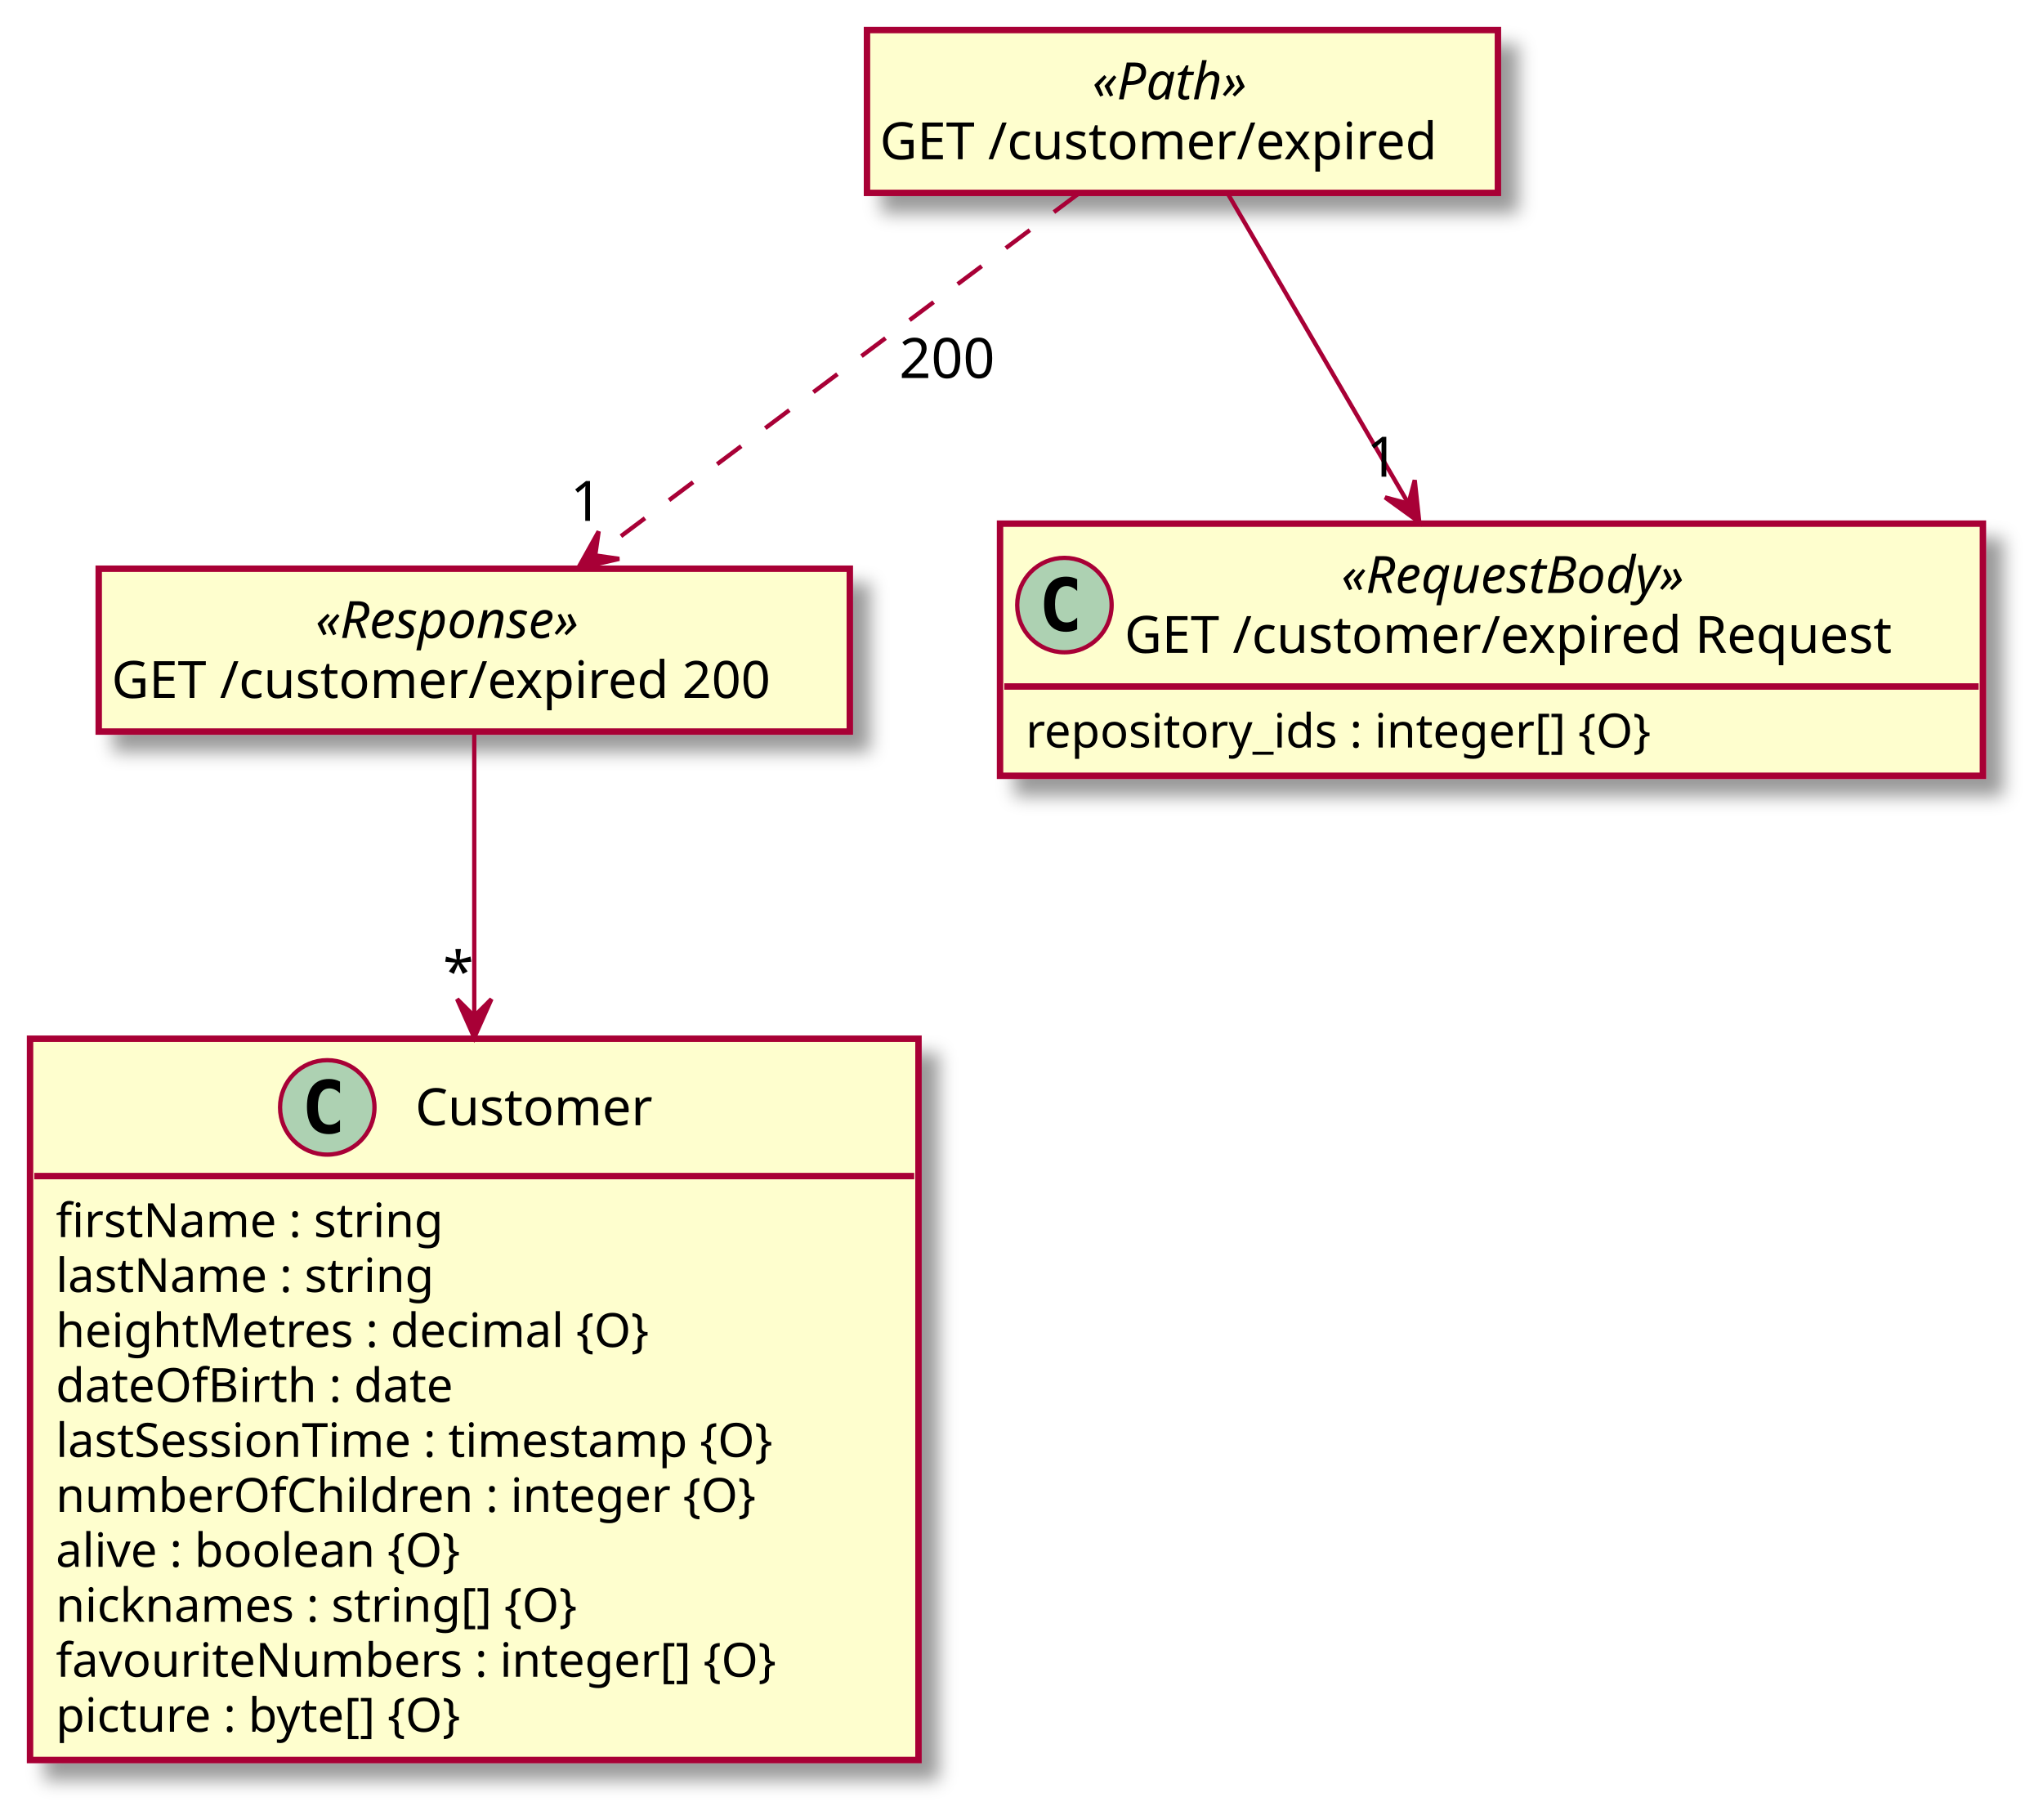
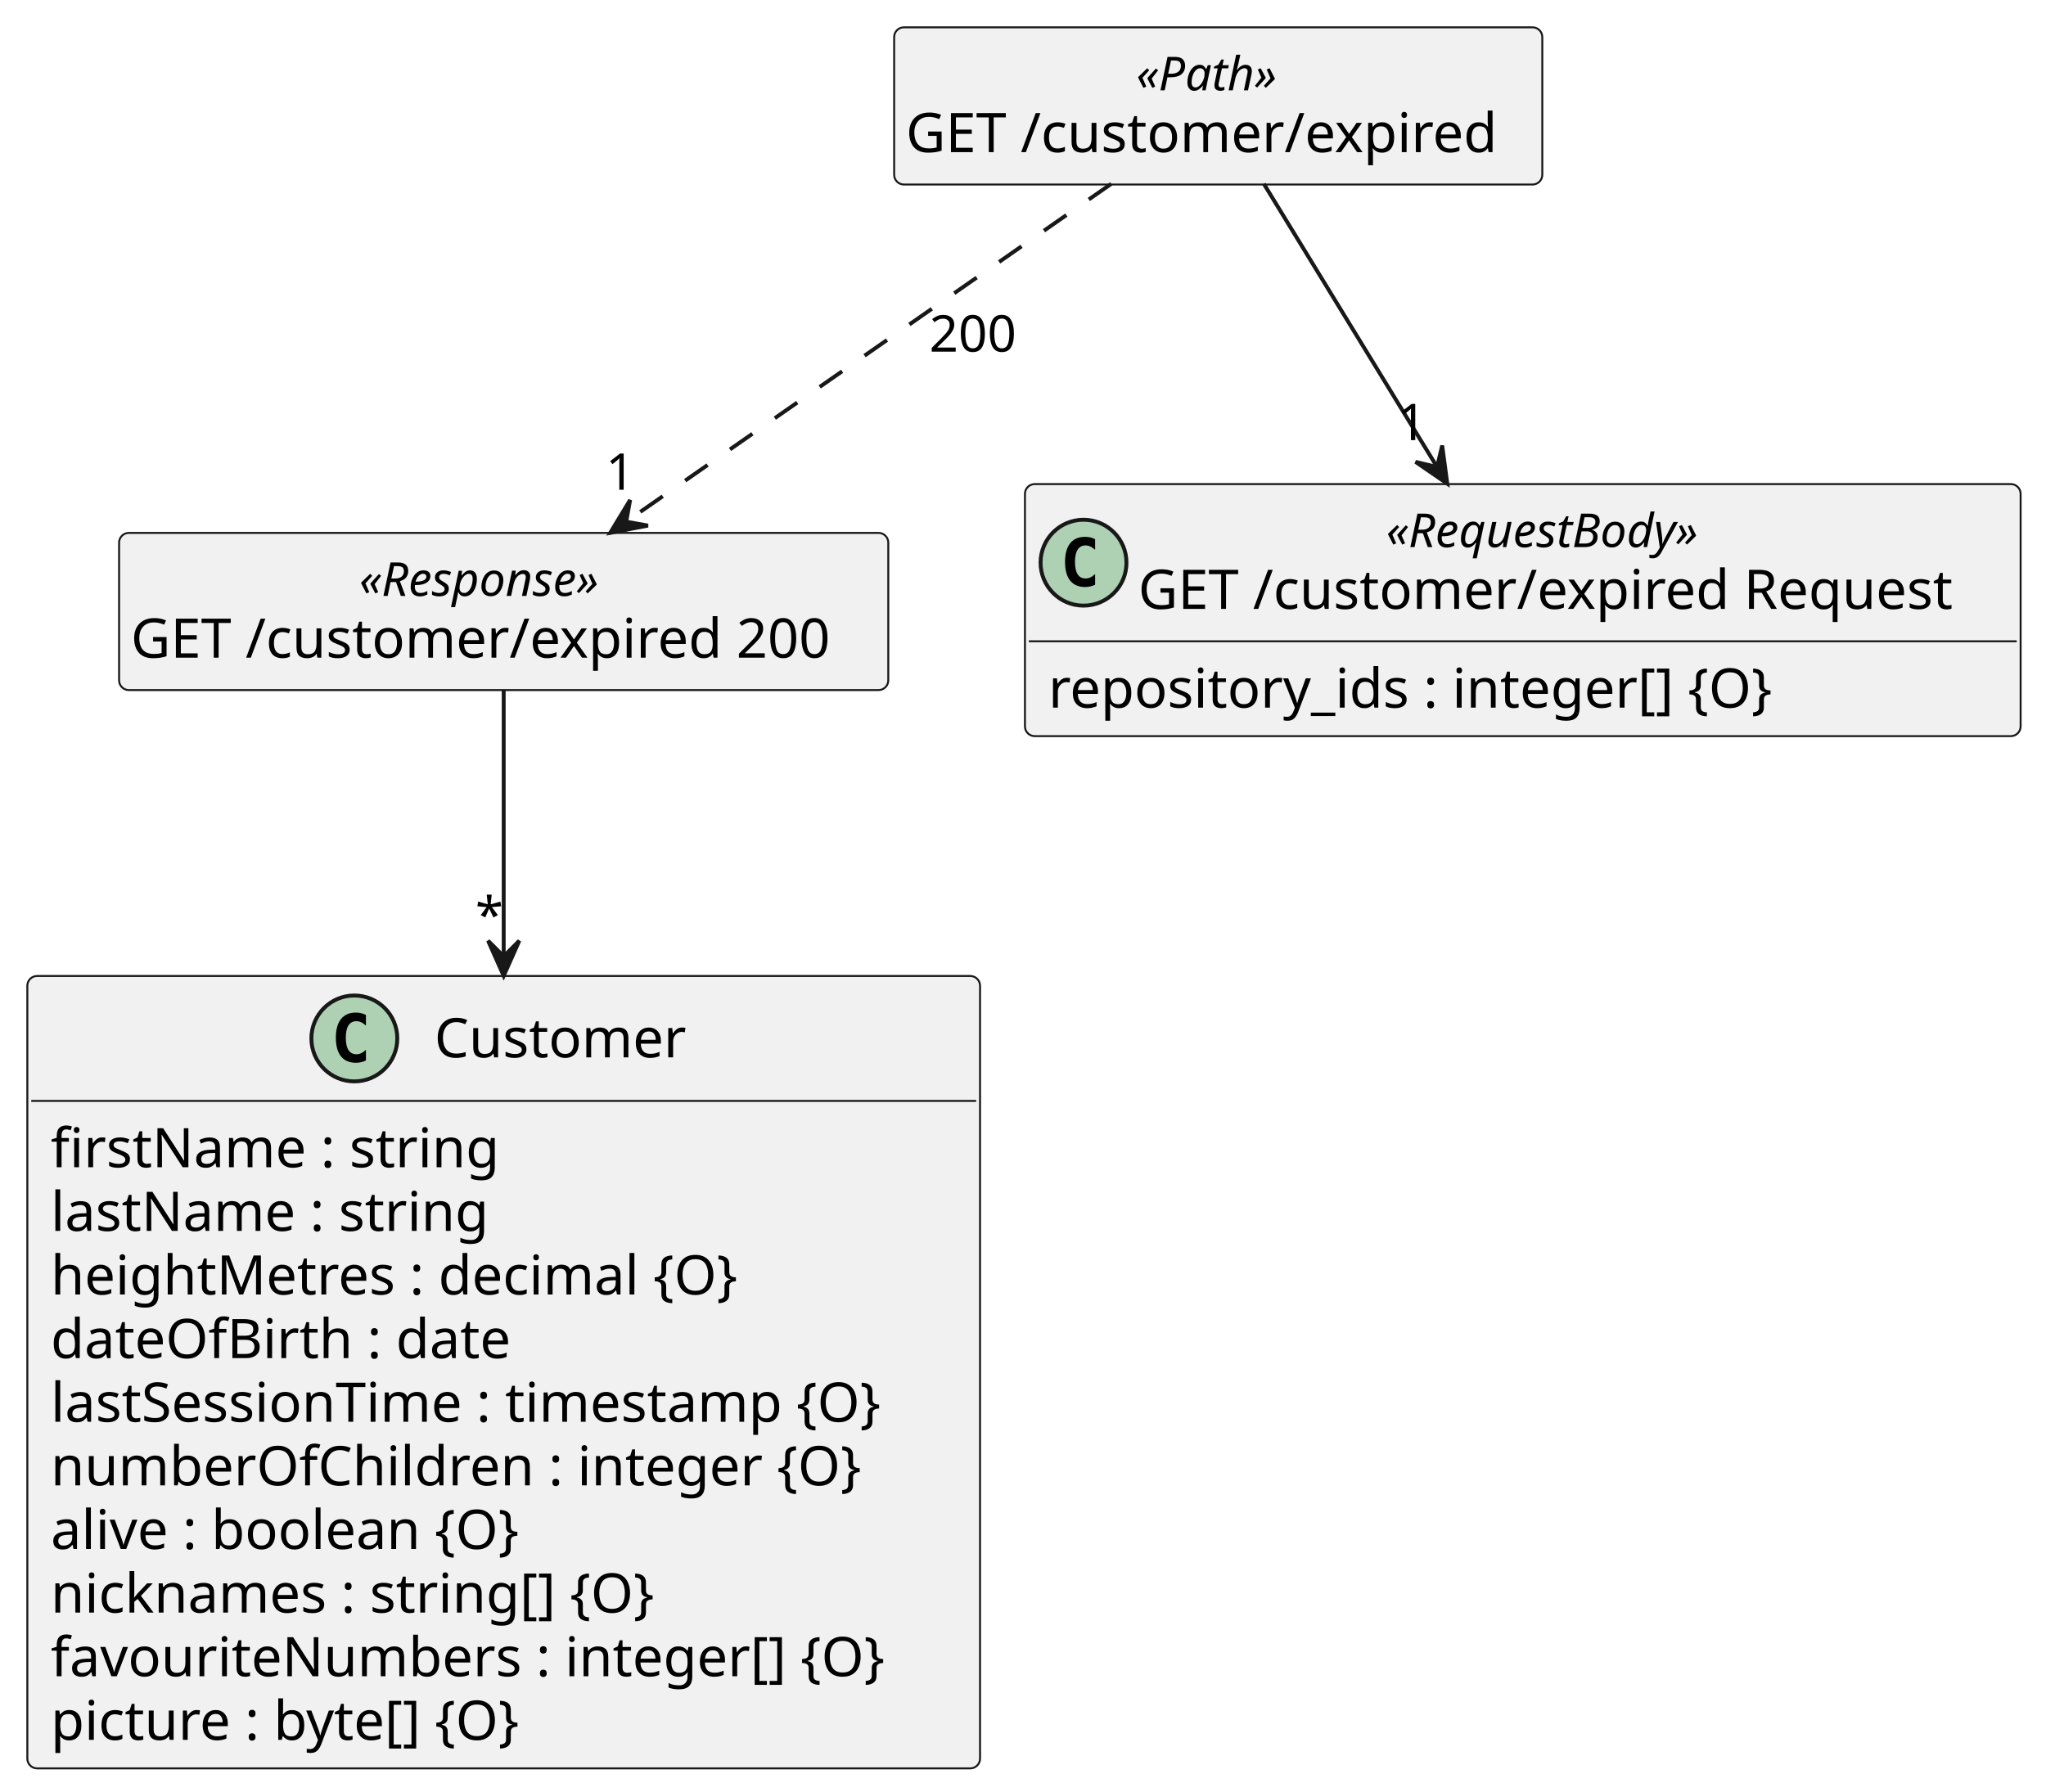
- <svg xmlns="http://www.w3.org/2000/svg" contentScriptType="application/ecmascript" contentStyleType="text/css" height="424px" preserveAspectRatio="none" style="width:476px;height:424px;" version="1.1" viewBox="0 0 476 424" width="476px" zoomAndPan="magnify">
-   <defs>
-     <filter height="300%" id="f71vzyg6hsqi6" width="300%" x="-1" y="-1">
-       <feGaussianBlur result="blurOut" stdDeviation="2.0" />
-       <feColorMatrix in="blurOut" result="blurOut2" type="matrix" values="0 0 0 0 0 0 0 0 0 0 0 0 0 0 0 0 0 0 .4 0" />
-       <feOffset dx="4.0" dy="4.0" in="blurOut2" result="blurOut3" />
-       <feBlend in="SourceGraphic" in2="blurOut3" mode="normal" />
-     </filter>
-   </defs>
+ <svg xmlns="http://www.w3.org/2000/svg" contentStyleType="text/css" height="459px" preserveAspectRatio="none" style="width:524px;height:459px;background:#FFFFFF;" version="1.1" viewBox="0 0 524 459" width="524px" zoomAndPan="magnify">
+   <defs />
  <g>
-     <rect codeLine="8" fill="#FEFECE" filter="url(#f71vzyg6hsqi6)" height="168.047" id="Customer" style="stroke:#A80036;stroke-width:1.5;" width="207" x="7" y="242" />
-     <ellipse cx="76.25" cy="258" fill="#ADD1B2" rx="11" ry="11" style="stroke:#A80036;stroke-width:1.0;" />
-     <path d="M79.219,263.641 Q78.641,263.938 78,264.078 Q77.359,264.234 76.656,264.234 Q74.156,264.234 72.828,262.594 Q71.516,260.938 71.516,257.812 Q71.516,254.688 72.828,253.031 Q74.156,251.375 76.656,251.375 Q77.359,251.375 78,251.531 Q78.656,251.688 79.219,251.984 L79.219,254.703 Q78.594,254.125 78,253.859 Q77.406,253.578 76.781,253.578 Q75.438,253.578 74.75,254.656 Q74.062,255.719 74.062,257.812 Q74.062,259.906 74.75,260.984 Q75.438,262.047 76.781,262.047 Q77.406,262.047 78,261.781 Q78.594,261.5 79.219,260.922 L79.219,263.641 Z " fill="#000000" />
-     <text fill="#000000" font-family="sans-serif" font-size="12" lengthAdjust="spacing" textLength="60" x="96.75" y="262.154">Customer</text>
-     <line style="stroke:#A80036;stroke-width:1.5;" x1="8" x2="213" y1="274" y2="274" />
-     <text fill="#000000" font-family="sans-serif" font-size="11" lengthAdjust="spacing" textLength="101" x="13" y="288.21">firstName : string</text>
-     <text fill="#000000" font-family="sans-serif" font-size="11" lengthAdjust="spacing" textLength="99" x="13" y="301.015">lastName : string</text>
-     <text fill="#000000" font-family="sans-serif" font-size="11" lengthAdjust="spacing" textLength="157" x="13" y="313.82">heightMetres : decimal {O}</text>
-     <text fill="#000000" font-family="sans-serif" font-size="11" lengthAdjust="spacing" textLength="102" x="13" y="326.625">dateOfBirth : date</text>
-     <text fill="#000000" font-family="sans-serif" font-size="11" lengthAdjust="spacing" textLength="195" x="13" y="339.429">lastSessionTime : timestamp {O}</text>
-     <text fill="#000000" font-family="sans-serif" font-size="11" lengthAdjust="spacing" textLength="183" x="13" y="352.234">numberOfChildren : integer {O}</text>
-     <text fill="#000000" font-family="sans-serif" font-size="11" lengthAdjust="spacing" textLength="110" x="13" y="365.039">alive : boolean {O}</text>
-     <text fill="#000000" font-family="sans-serif" font-size="11" lengthAdjust="spacing" textLength="141" x="13" y="377.843">nicknames : string[] {O}</text>
-     <text fill="#000000" font-family="sans-serif" font-size="11" lengthAdjust="spacing" textLength="189" x="13" y="390.648">favouriteNumbers : integer[] {O}</text>
-     <text fill="#000000" font-family="sans-serif" font-size="11" lengthAdjust="spacing" textLength="110" x="13" y="403.453">picture : byte[] {O}</text>
-     <rect codeLine="21" fill="#FEFECE" filter="url(#f71vzyg6hsqi6)" height="37.938" id="GET /customer/expired" style="stroke:#A80036;stroke-width:1.5;" width="147" x="202" y="7" />
-     <text fill="#000000" font-family="sans-serif" font-size="12" font-style="italic" lengthAdjust="spacing" textLength="42" x="254.5" y="23.139">«Path»</text>
-     <text fill="#000000" font-family="sans-serif" font-size="12" lengthAdjust="spacing" textLength="141" x="205" y="37.107">GET /customer/expired</text>
-     <rect codeLine="24" fill="#FEFECE" filter="url(#f71vzyg6hsqi6)" height="37.938" id="GET /customer/expired 200" style="stroke:#A80036;stroke-width:1.5;" width="175" x="23" y="132.5" />
-     <text fill="#000000" font-family="sans-serif" font-size="12" font-style="italic" lengthAdjust="spacing" textLength="74" x="73.5" y="148.639">«Response»</text>
-     <text fill="#000000" font-family="sans-serif" font-size="12" lengthAdjust="spacing" textLength="169" x="26" y="162.607">GET /customer/expired 200</text>
-     <rect codeLine="27" fill="#FEFECE" filter="url(#f71vzyg6hsqi6)" height="58.742" id="GET /customer/expired Request" style="stroke:#A80036;stroke-width:1.5;" width="229" x="233" y="122" />
-     <ellipse cx="248" cy="140.969" fill="#ADD1B2" rx="11" ry="11" style="stroke:#A80036;stroke-width:1.0;" />
-     <path d="M250.969,146.609 Q250.391,146.906 249.75,147.047 Q249.109,147.203 248.406,147.203 Q245.906,147.203 244.578,145.562 Q243.266,143.906 243.266,140.781 Q243.266,137.656 244.578,136 Q245.906,134.344 248.406,134.344 Q249.109,134.344 249.75,134.5 Q250.406,134.656 250.969,134.953 L250.969,137.672 Q250.344,137.094 249.75,136.828 Q249.156,136.547 248.531,136.547 Q247.188,136.547 246.5,137.625 Q245.812,138.688 245.812,140.781 Q245.812,142.875 246.5,143.953 Q247.188,145.016 248.531,145.016 Q249.156,145.016 249.75,144.75 Q250.344,144.469 250.969,143.891 L250.969,146.609 Z " fill="#000000" />
-     <text fill="#000000" font-family="sans-serif" font-size="12" font-style="italic" lengthAdjust="spacing" textLength="96" x="312.5" y="138.139">«RequestBody»</text>
-     <text fill="#000000" font-family="sans-serif" font-size="12" lengthAdjust="spacing" textLength="197" x="262" y="152.107">GET /customer/expired Request</text>
-     <line style="stroke:#A80036;stroke-width:1.5;" x1="234" x2="461" y1="159.938" y2="159.938" />
-     <text fill="#000000" font-family="sans-serif" font-size="11" lengthAdjust="spacing" textLength="168" x="239" y="174.148">repository_ids : integer[] {O}</text>
-     <path codeLine="31" d="M110.5,170.63 C110.5,186.77 110.5,211.65 110.5,236.74 " fill="none" id="GET /customer/expired 200-to-Customer" style="stroke:#A80036;stroke-width:1.0;" />
-     <polygon fill="#A80036" points="110.5,241.76,114.5,232.76,110.5,236.76,106.5,232.76,110.5,241.76" style="stroke:#A80036;stroke-width:1.0;" />
-     <text fill="#000000" font-family="sans-serif" font-size="13" lengthAdjust="spacing" textLength="7" x="103.199" y="230.947">*</text>
-     <path codeLine="33" d="M251.15,45.22 C221.21,67.63 170.48,105.61 138.82,129.3 " fill="none" id="GET /customer/expired-to-GET /customer/expired 200" style="stroke:#A80036;stroke-width:1.0;stroke-dasharray:7.0,7.0;" />
-     <polygon fill="#A80036" points="134.68,132.4,144.28,130.2,138.68,129.4,139.48,123.8,134.68,132.4" style="stroke:#A80036;stroke-width:1.0;" />
-     <text fill="#000000" font-family="sans-serif" font-size="13" lengthAdjust="spacing" textLength="24" x="209.5" y="88.067">200</text>
-     <text fill="#000000" font-family="sans-serif" font-size="13" lengthAdjust="spacing" textLength="8" x="132.86" y="121.351">1</text>
-     <path codeLine="35" d="M286.12,45.22 C297.13,64.09 314.56,94 328.04,117.12 " fill="none" id="GET /customer/expired-to-GET /customer/expired Request" style="stroke:#A80036;stroke-width:1.0;" />
-     <polygon fill="#A80036" points="330.68,121.65,329.618,111.859,328.169,117.326,322.701,115.877,330.68,121.65" style="stroke:#A80036;stroke-width:1.0;" />
-     <text fill="#000000" font-family="sans-serif" font-size="13" lengthAdjust="spacing" textLength="8" x="318.386" y="111.054">1</text>
+     <g id="elem_Customer">
+       <rect codeLine="8" fill="#F1F1F1" height="202.969" id="Customer" rx="2.5" ry="2.5" style="stroke:#181818;stroke-width:0.5;" width="244" x="7" y="250" />
+       <ellipse cx="90.75" cy="266" fill="#ADD1B2" rx="11" ry="11" style="stroke:#181818;stroke-width:1.0;" />
+       <path d="M93.719,271.641 Q93.141,271.938 92.5,272.078 Q91.859,272.234 91.156,272.234 Q88.656,272.234 87.328,270.594 Q86.016,268.938 86.016,265.812 Q86.016,262.688 87.328,261.031 Q88.656,259.375 91.156,259.375 Q91.859,259.375 92.5,259.531 Q93.156,259.688 93.719,259.984 L93.719,262.703 Q93.094,262.125 92.5,261.859 Q91.906,261.578 91.281,261.578 Q89.938,261.578 89.25,262.656 Q88.562,263.719 88.562,265.812 Q88.562,267.906 89.25,268.984 Q89.938,270.047 91.281,270.047 Q91.906,270.047 92.5,269.781 Q93.094,269.5 93.719,268.922 L93.719,271.641 Z " fill="#000000" />
+       <text fill="#000000" font-family="sans-serif" font-size="14" lengthAdjust="spacing" textLength="68" x="111.25" y="270.847">Customer</text>
+       <line style="stroke:#181818;stroke-width:0.5;" x1="8" x2="250" y1="282" y2="282" />
+       <text fill="#000000" font-family="sans-serif" font-size="14" lengthAdjust="spacing" textLength="117" x="13" y="298.995">firstName : string</text>
+       <text fill="#000000" font-family="sans-serif" font-size="14" lengthAdjust="spacing" textLength="116" x="13" y="315.292">lastName : string</text>
+       <text fill="#000000" font-family="sans-serif" font-size="14" lengthAdjust="spacing" textLength="191" x="13" y="331.589">heightMetres : decimal {O}</text>
+       <text fill="#000000" font-family="sans-serif" font-size="14" lengthAdjust="spacing" textLength="122" x="13" y="347.886">dateOfBirth : date</text>
+       <text fill="#000000" font-family="sans-serif" font-size="14" lengthAdjust="spacing" textLength="232" x="13" y="364.183">lastSessionTime : timestamp {O}</text>
+       <text fill="#000000" font-family="sans-serif" font-size="14" lengthAdjust="spacing" textLength="221" x="13" y="380.479">numberOfChildren : integer {O}</text>
+       <text fill="#000000" font-family="sans-serif" font-size="14" lengthAdjust="spacing" textLength="132" x="13" y="396.776">alive : boolean {O}</text>
+       <text fill="#000000" font-family="sans-serif" font-size="14" lengthAdjust="spacing" textLength="170" x="13" y="413.073">nicknames : string[] {O}</text>
+       <text fill="#000000" font-family="sans-serif" font-size="14" lengthAdjust="spacing" textLength="227" x="13" y="429.37">favouriteNumbers : integer[] {O}</text>
+       <text fill="#000000" font-family="sans-serif" font-size="14" lengthAdjust="spacing" textLength="134" x="13" y="445.667">picture : byte[] {O}</text>
+     </g>
+     <g id="elem_GET /customer/expired">
+       <rect codeLine="21" fill="#F1F1F1" height="40.266" id="GET /customer/expired" rx="2.5" ry="2.5" style="stroke:#181818;stroke-width:0.5;" width="166" x="229" y="7" />
+       <text fill="#000000" font-family="sans-serif" font-size="12" font-style="italic" lengthAdjust="spacing" textLength="42" x="291" y="23.139">«Path»</text>
+       <text fill="#000000" font-family="sans-serif" font-size="14" lengthAdjust="spacing" textLength="160" x="232" y="38.964">GET /customer/expired</text>
+     </g>
+     <g id="elem_GET /customer/expired 200">
+       <rect codeLine="24" fill="#F1F1F1" height="40.266" id="GET /customer/expired 200" rx="2.5" ry="2.5" style="stroke:#181818;stroke-width:0.5;" width="197" x="30.5" y="136.5" />
+       <text fill="#000000" font-family="sans-serif" font-size="12" font-style="italic" lengthAdjust="spacing" textLength="74" x="92" y="152.639">«Response»</text>
+       <text fill="#000000" font-family="sans-serif" font-size="14" lengthAdjust="spacing" textLength="191" x="33.5" y="168.464">GET /customer/expired 200</text>
+     </g>
+     <g id="elem_GET /customer/expired Request">
+       <rect codeLine="27" fill="#F1F1F1" height="64.562" id="GET /customer/expired Request" rx="2.5" ry="2.5" style="stroke:#181818;stroke-width:0.5;" width="255" x="262.5" y="124" />
+       <ellipse cx="277.5" cy="144.133" fill="#ADD1B2" rx="11" ry="11" style="stroke:#181818;stroke-width:1.0;" />
+       <path d="M280.469,149.773 Q279.891,150.07 279.25,150.211 Q278.609,150.367 277.906,150.367 Q275.406,150.367 274.078,148.727 Q272.766,147.07 272.766,143.945 Q272.766,140.82 274.078,139.164 Q275.406,137.508 277.906,137.508 Q278.609,137.508 279.25,137.664 Q279.906,137.82 280.469,138.117 L280.469,140.836 Q279.844,140.258 279.25,139.992 Q278.656,139.711 278.031,139.711 Q276.688,139.711 276,140.789 Q275.312,141.852 275.312,143.945 Q275.312,146.039 276,147.117 Q276.688,148.18 278.031,148.18 Q278.656,148.18 279.25,147.914 Q279.844,147.633 280.469,147.055 L280.469,149.773 Z " fill="#000000" />
+       <text fill="#000000" font-family="sans-serif" font-size="12" font-style="italic" lengthAdjust="spacing" textLength="96" x="355" y="140.139">«RequestBody»</text>
+       <text fill="#000000" font-family="sans-serif" font-size="14" lengthAdjust="spacing" textLength="223" x="291.5" y="155.964">GET /customer/expired Request</text>
+       <line style="stroke:#181818;stroke-width:0.5;" x1="263.5" x2="516.5" y1="164.266" y2="164.266" />
+       <text fill="#000000" font-family="sans-serif" font-size="14" lengthAdjust="spacing" textLength="201" x="268.5" y="181.261">repository_ids : integer[] {O}</text>
+     </g>
+     <g id="link_GET /customer/expired 200_Customer">
+       <path codeLine="31" d="M129,176.71 C129,193.25 129,218.52 129,244.72 " fill="none" id="GET /customer/expired 200-to-Customer" style="stroke:#181818;stroke-width:1.0;" />
+       <polygon fill="#181818" points="129,249.97,133,240.97,129,244.97,125,240.97,129,249.97" style="stroke:#181818;stroke-width:1.0;" />
+       <text fill="#000000" font-family="sans-serif" font-size="13" lengthAdjust="spacing" textLength="7" x="121.743" y="239.036">*</text>
+     </g>
+     <g id="link_GET /customer/expired_GET /customer/expired 200">
+       <path codeLine="33" d="M284.6,47.09 C251.36,70.25 195.42,109.23 160.44,133.59 " fill="none" id="GET /customer/expired-to-GET /customer/expired 200" style="stroke:#181818;stroke-width:1.0;stroke-dasharray:7.0,7.0;" />
+       <polygon fill="#181818" points="156.28,136.49,165.951,134.626,160.382,133.631,161.377,128.063,156.28,136.49" style="stroke:#181818;stroke-width:1.0;" />
+       <text fill="#000000" font-family="sans-serif" font-size="13" lengthAdjust="spacing" textLength="24" x="238" y="90.067">200</text>
+       <text fill="#000000" font-family="sans-serif" font-size="13" lengthAdjust="spacing" textLength="8" x="155.119" y="125.456">1</text>
+     </g>
+     <g id="link_GET /customer/expired_GET /customer/expired Request">
+       <path codeLine="35" d="M323.68,47.09 C335.36,66.18 353.62,96.03 368.02,119.57 " fill="none" id="GET /customer/expired-to-GET /customer/expired Request" style="stroke:#181818;stroke-width:1.0;" />
+       <polygon fill="#181818" points="370.66,123.89,369.359,114.127,368.043,119.629,362.542,118.314,370.66,123.89" style="stroke:#181818;stroke-width:1.0;" />
+       <text fill="#000000" font-family="sans-serif" font-size="13" lengthAdjust="spacing" textLength="8" x="357.846" y="112.743">1</text>
+     </g>
  </g>
</svg>
